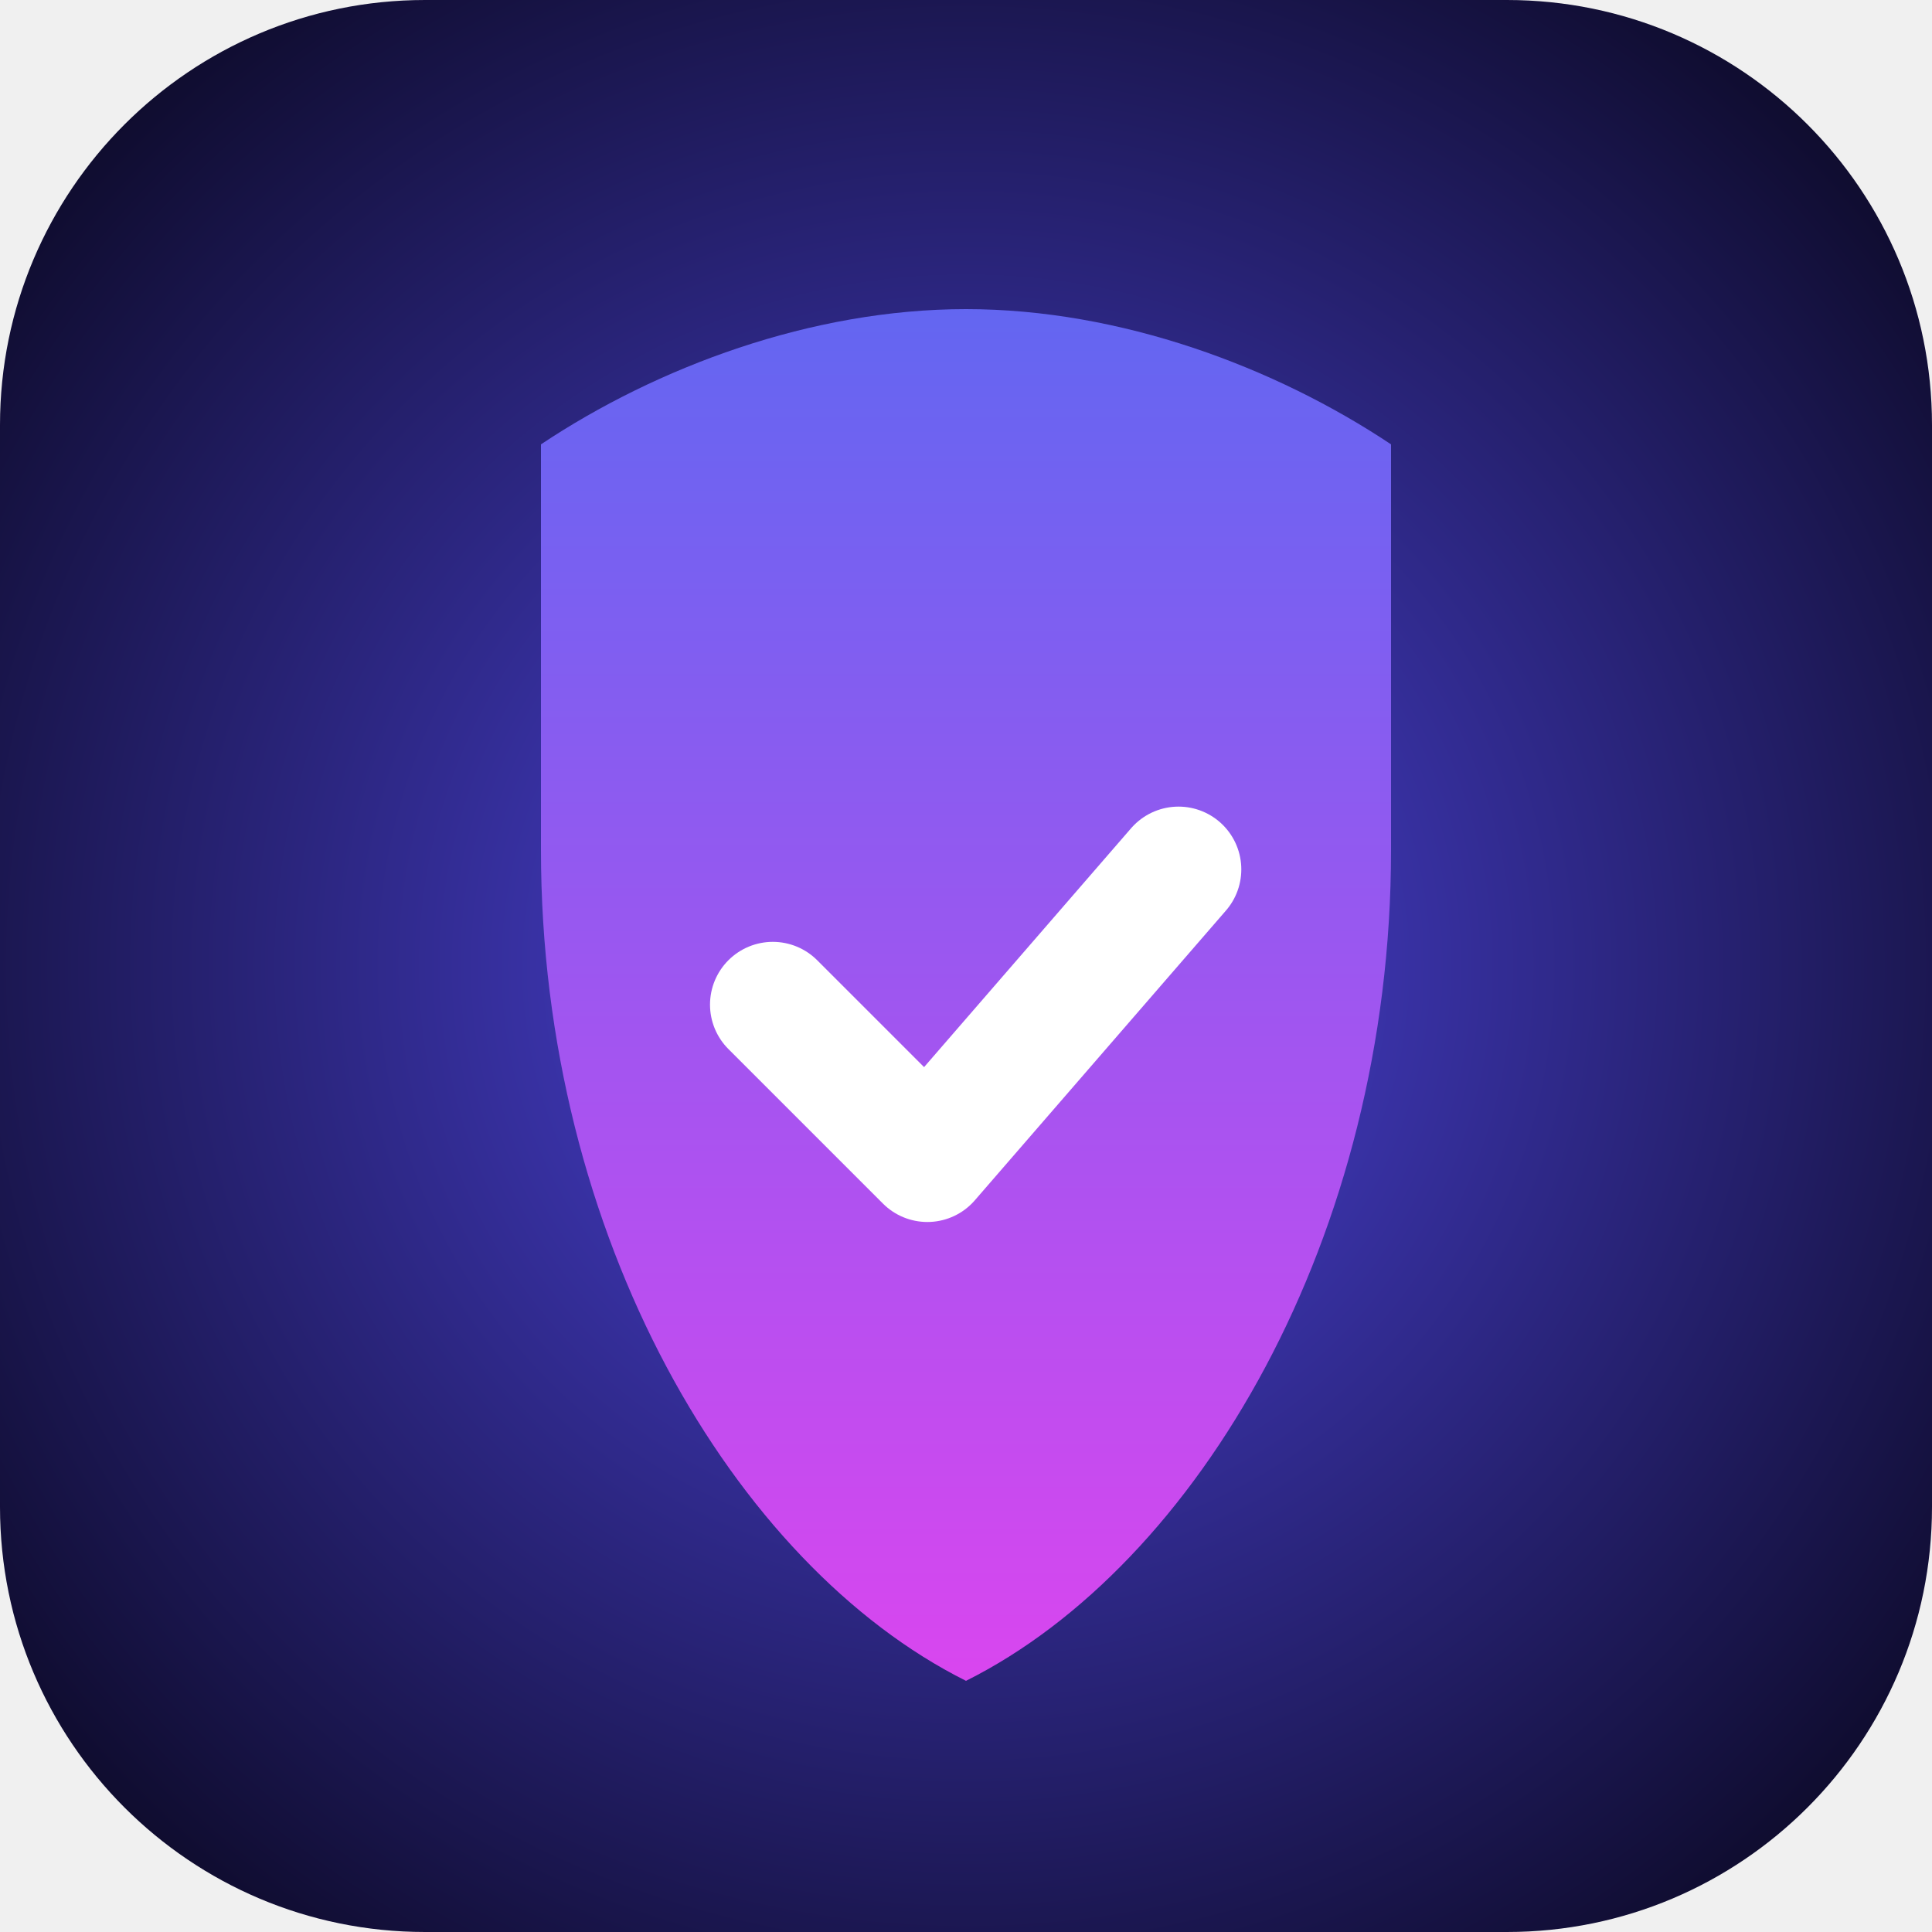
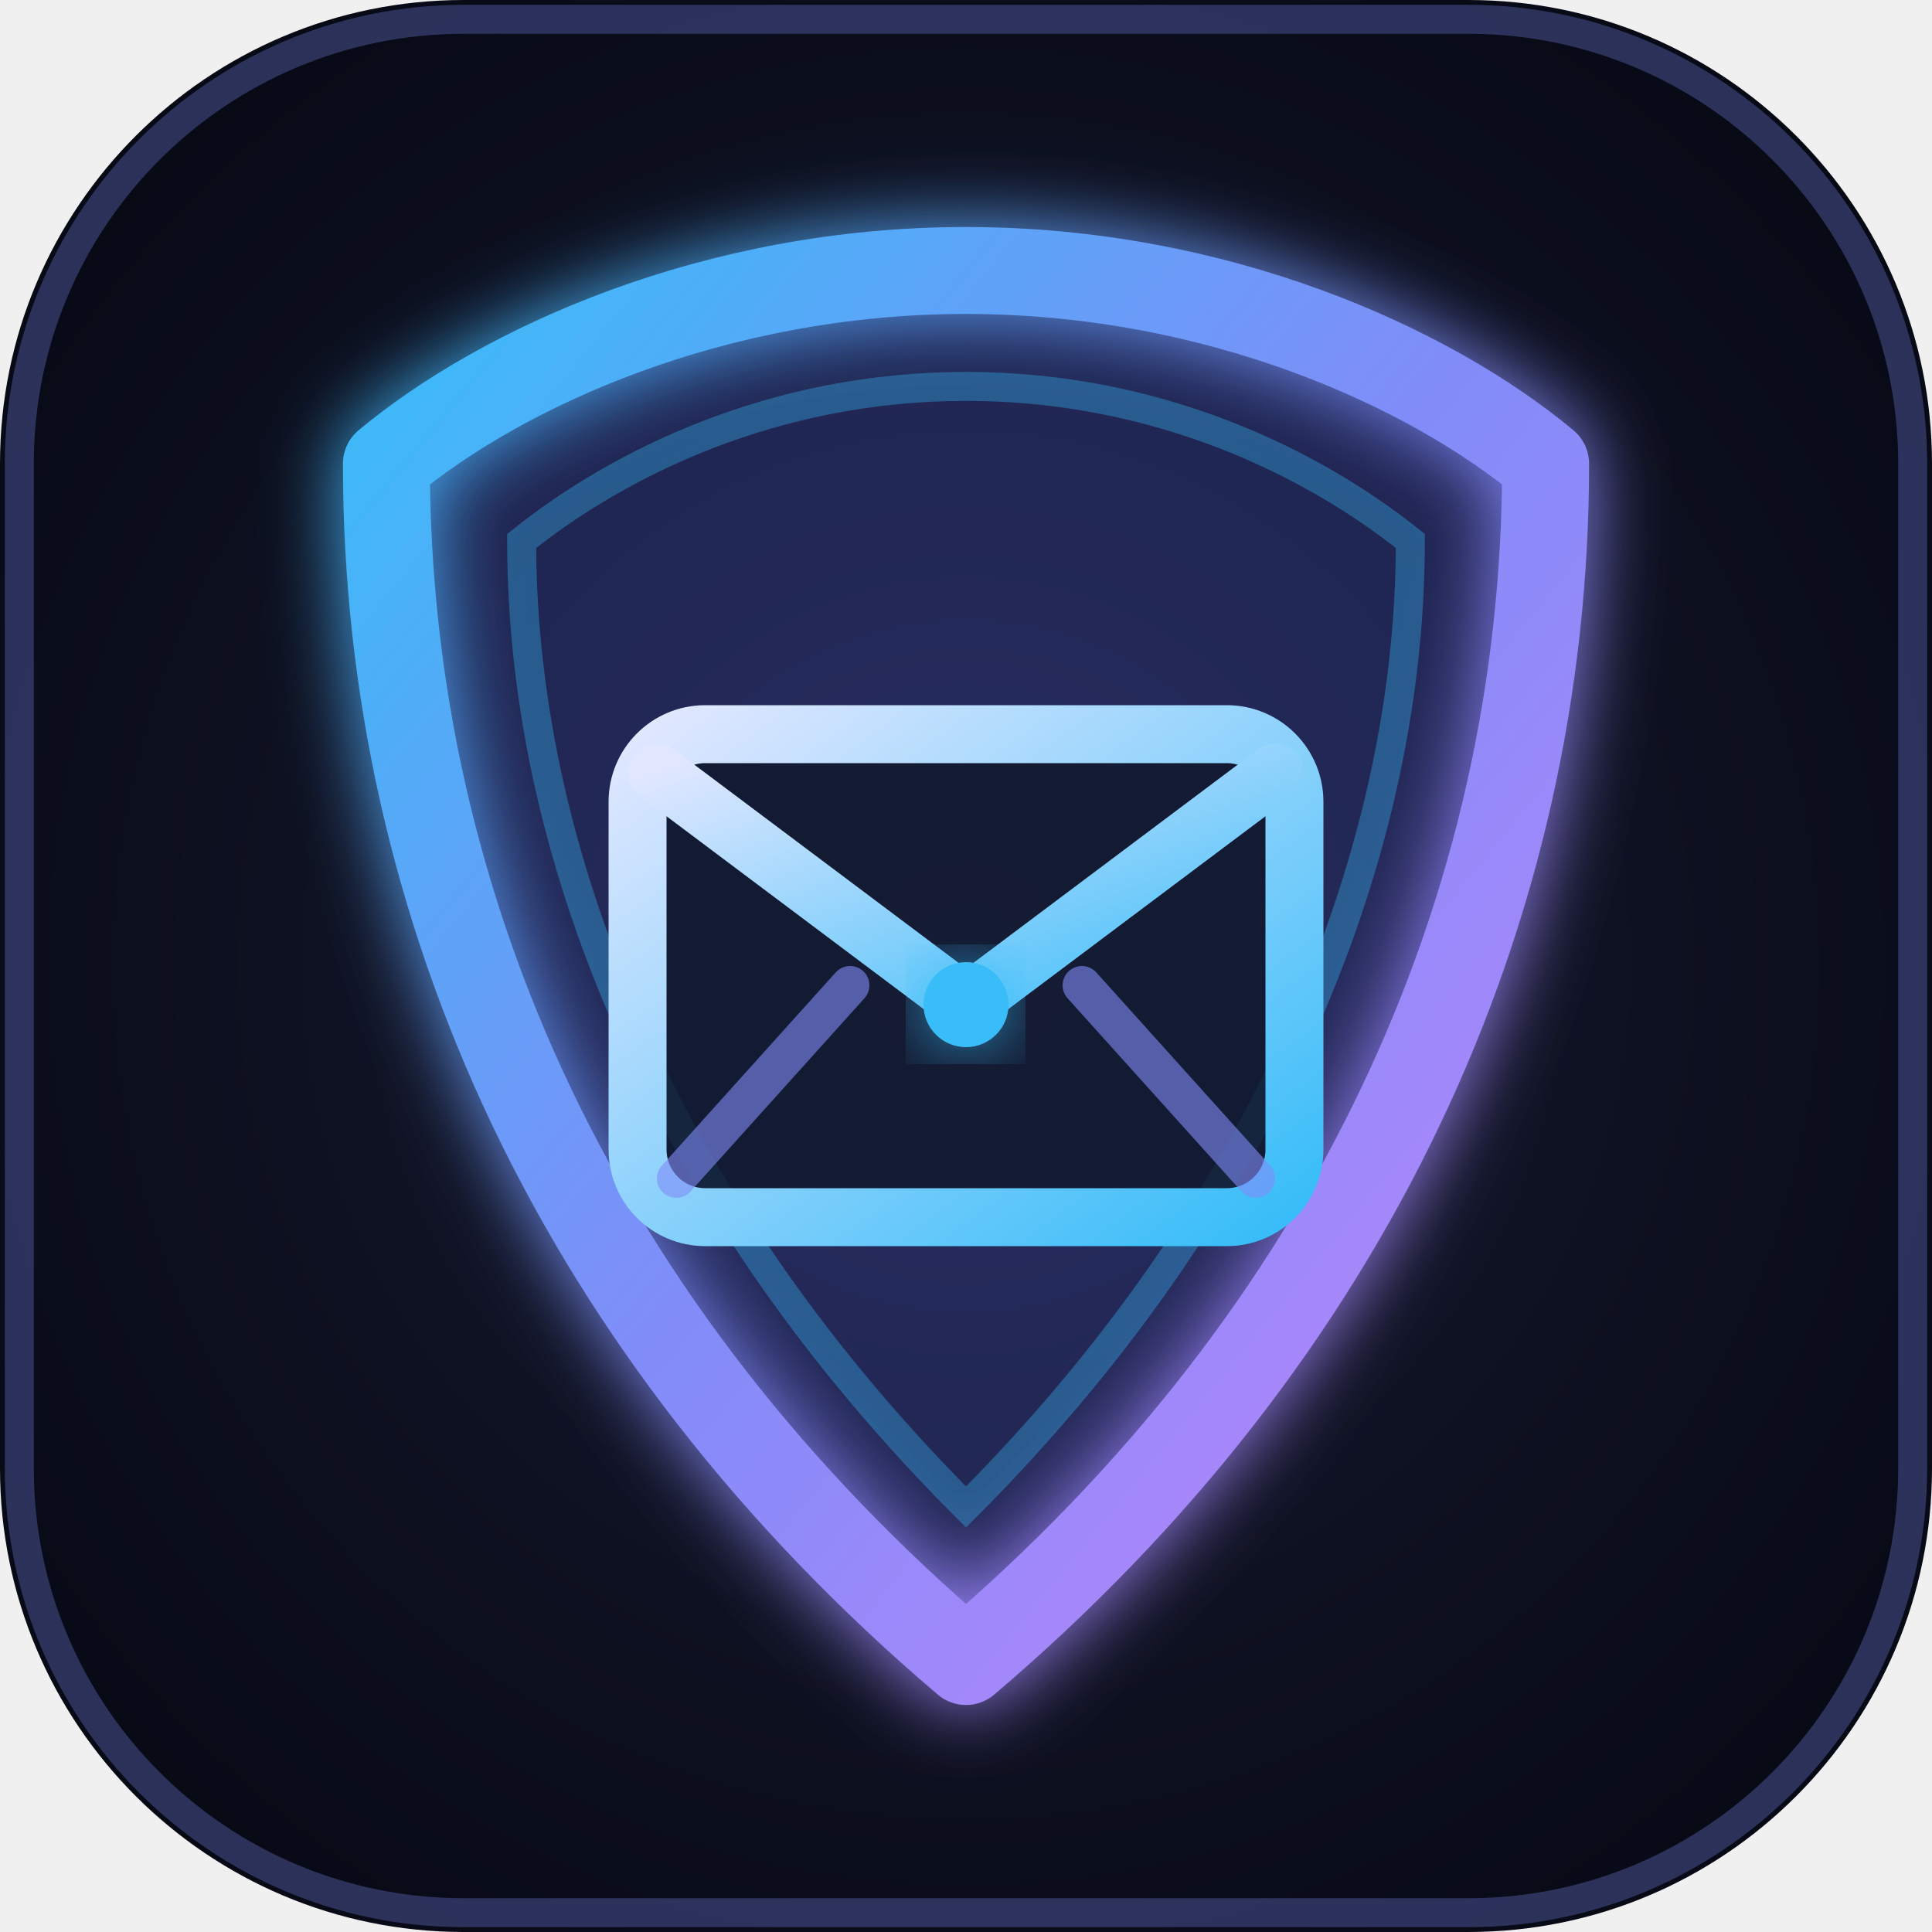
<svg xmlns="http://www.w3.org/2000/svg" viewBox="0 0 100 100">
  <defs>
-     <radialGradient id="bg" cx="0.5" cy="0.5" r="0.71">
-       <stop offset="0" stop-color="#4f46e5" />
-       <stop offset="1" stop-color="#050312" />
+     <radialGradient id="bg" cx="50%" cy="50%" r="65%">
+       <stop offset="0%" stop-color="#181c32" />
+       <stop offset="100%" stop-color="#060813" />
    </radialGradient>
-     <linearGradient id="shield" x1="0" y1="0" x2="0" y2="1">
-       <stop offset="0" stop-color="#6366f1" />
-       <stop offset="1" stop-color="#d946ef" />
+     <linearGradient id="shieldGrad" x1="0%" y1="0%" x2="100%" y2="100%">
+       <stop offset="0%" stop-color="#38bdf8" />
+       <stop offset="50%" stop-color="#818cf8" />
+       <stop offset="100%" stop-color="#c084fc" />
    </linearGradient>
+     <linearGradient id="mailGrad" x1="0%" y1="0%" x2="100%" y2="100%">
+       <stop offset="0%" stop-color="#e0e7ff" />
+       <stop offset="100%" stop-color="#38bdf8" />
+     </linearGradient>
+     <filter id="glow" x="-20%" y="-20%" width="140%" height="140%">
+       <feGaussianBlur stdDeviation="2" result="blur" />
+       <feComposite in="SourceGraphic" in2="blur" operator="over" />
+     </filter>
  </defs>
-   <rect width="100" height="100" rx="22" fill="url(#bg)" />
-   <path d="M 50 16 C 58 16 66 19 72 23 L 72 44 C 72 64 62 81 50 87 C 38 81 28 64 28 44 L 28 23 C 34 19 42 16 50 16 Z" fill="url(#shield)" />
-   <path d="M40 52 L48 60 L61 45" fill="none" stroke="#ffffff" stroke-width="6.5" stroke-linecap="round" stroke-linejoin="round" />
+   <rect width="100" height="100" rx="24" fill="url(#bg)" />
+   <rect width="98" height="98" x="1" y="1" rx="23" fill="none" stroke="rgba(129, 140, 248, 0.3)" stroke-width="1.5" />
+   <path d="M 50 14 C 63 14 74 19 80 24 C 80 47 70 69 50 86 C 30 69 20 47 20 24 C 26 19 37 14 50 14 Z" fill="rgba(99, 102, 241, 0.12)" stroke="url(#shieldGrad)" stroke-width="4.5" stroke-linejoin="round" filter="url(#glow)" />
+   <path d="M 50 20 C 60 20 68 24 73 28 C 73 45 65 63 50 78 C 35 63 27 45 27 28 C 32 24 40 20 50 20 Z" fill="none" stroke="rgba(56, 189, 248, 0.35)" stroke-width="1.5" />
+   <rect x="33" y="38" width="34" height="25" rx="3.5" fill="rgba(15, 23, 42, 0.8)" stroke="url(#mailGrad)" stroke-width="3" />
+   <path d="M 34 40 L 50 52 L 66 40" fill="none" stroke="url(#mailGrad)" stroke-width="3" stroke-linecap="round" stroke-linejoin="round" />
+   <path d="M 35 61 L 44 51 M 65 61 L 56 51" fill="none" stroke="rgba(129, 140, 248, 0.6)" stroke-width="2" stroke-linecap="round" />
+   <circle cx="50" cy="52" r="2.2" fill="#38bdf8" filter="url(#glow)" />
</svg>
